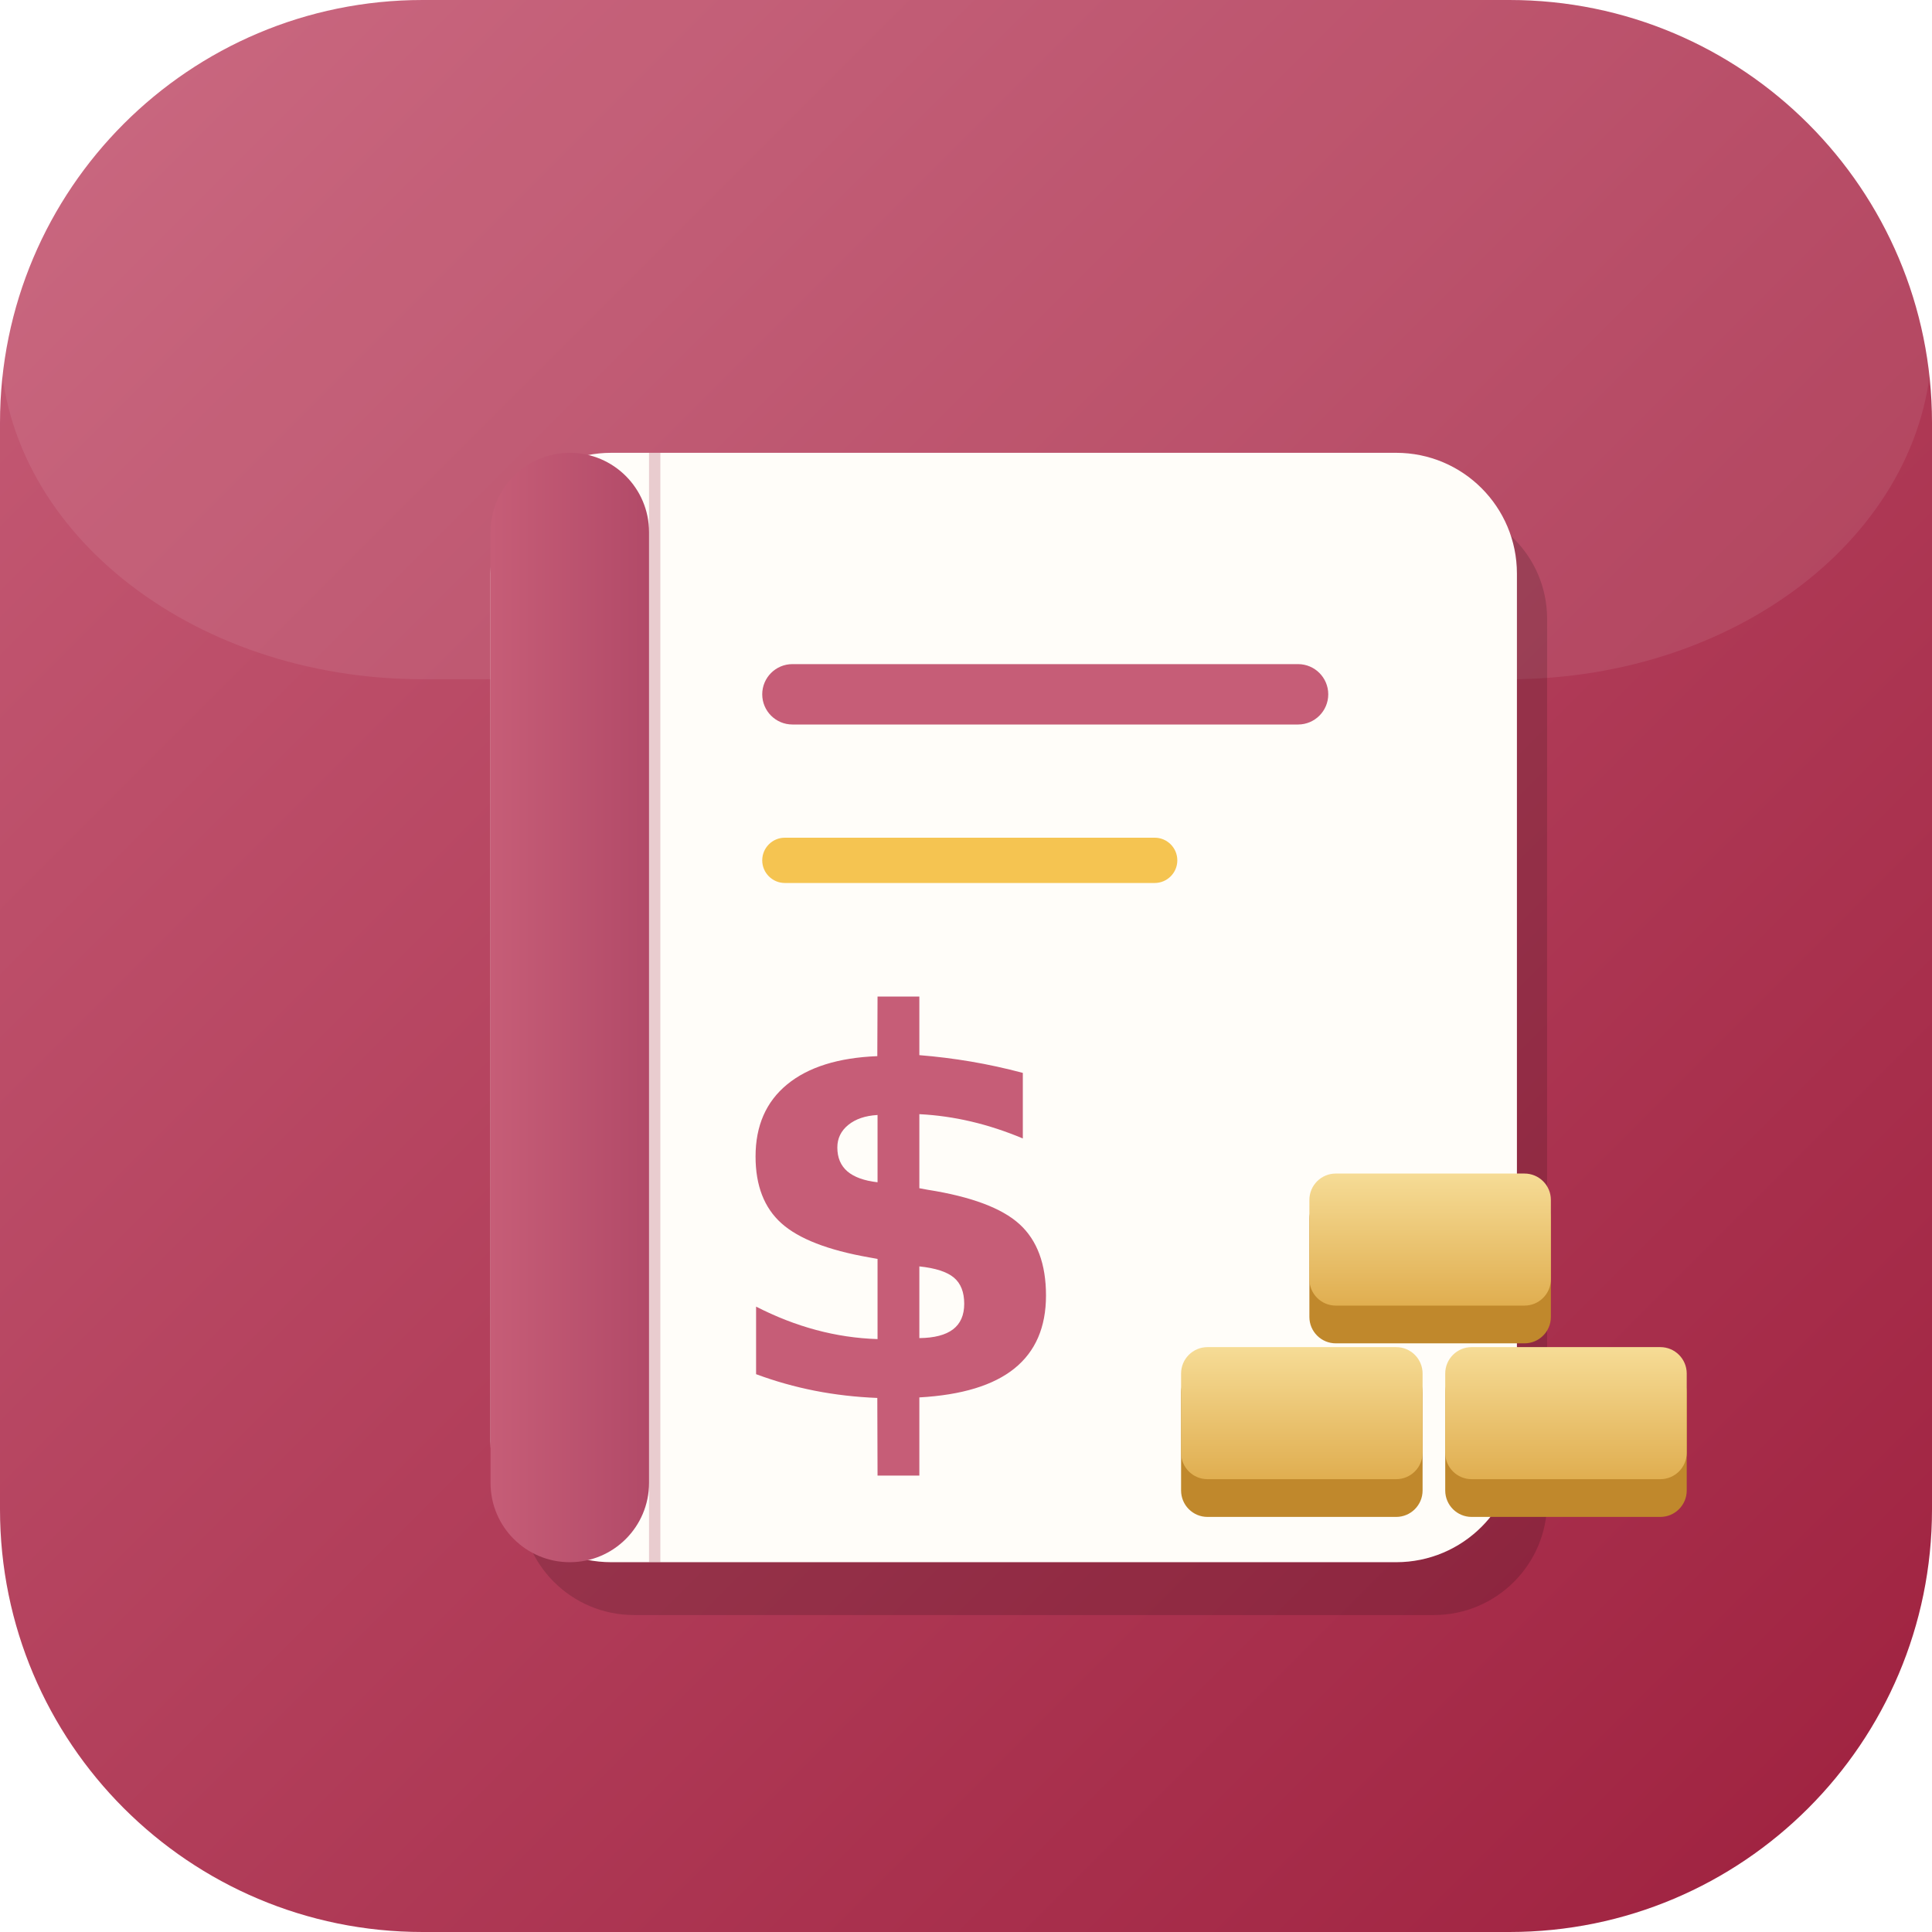
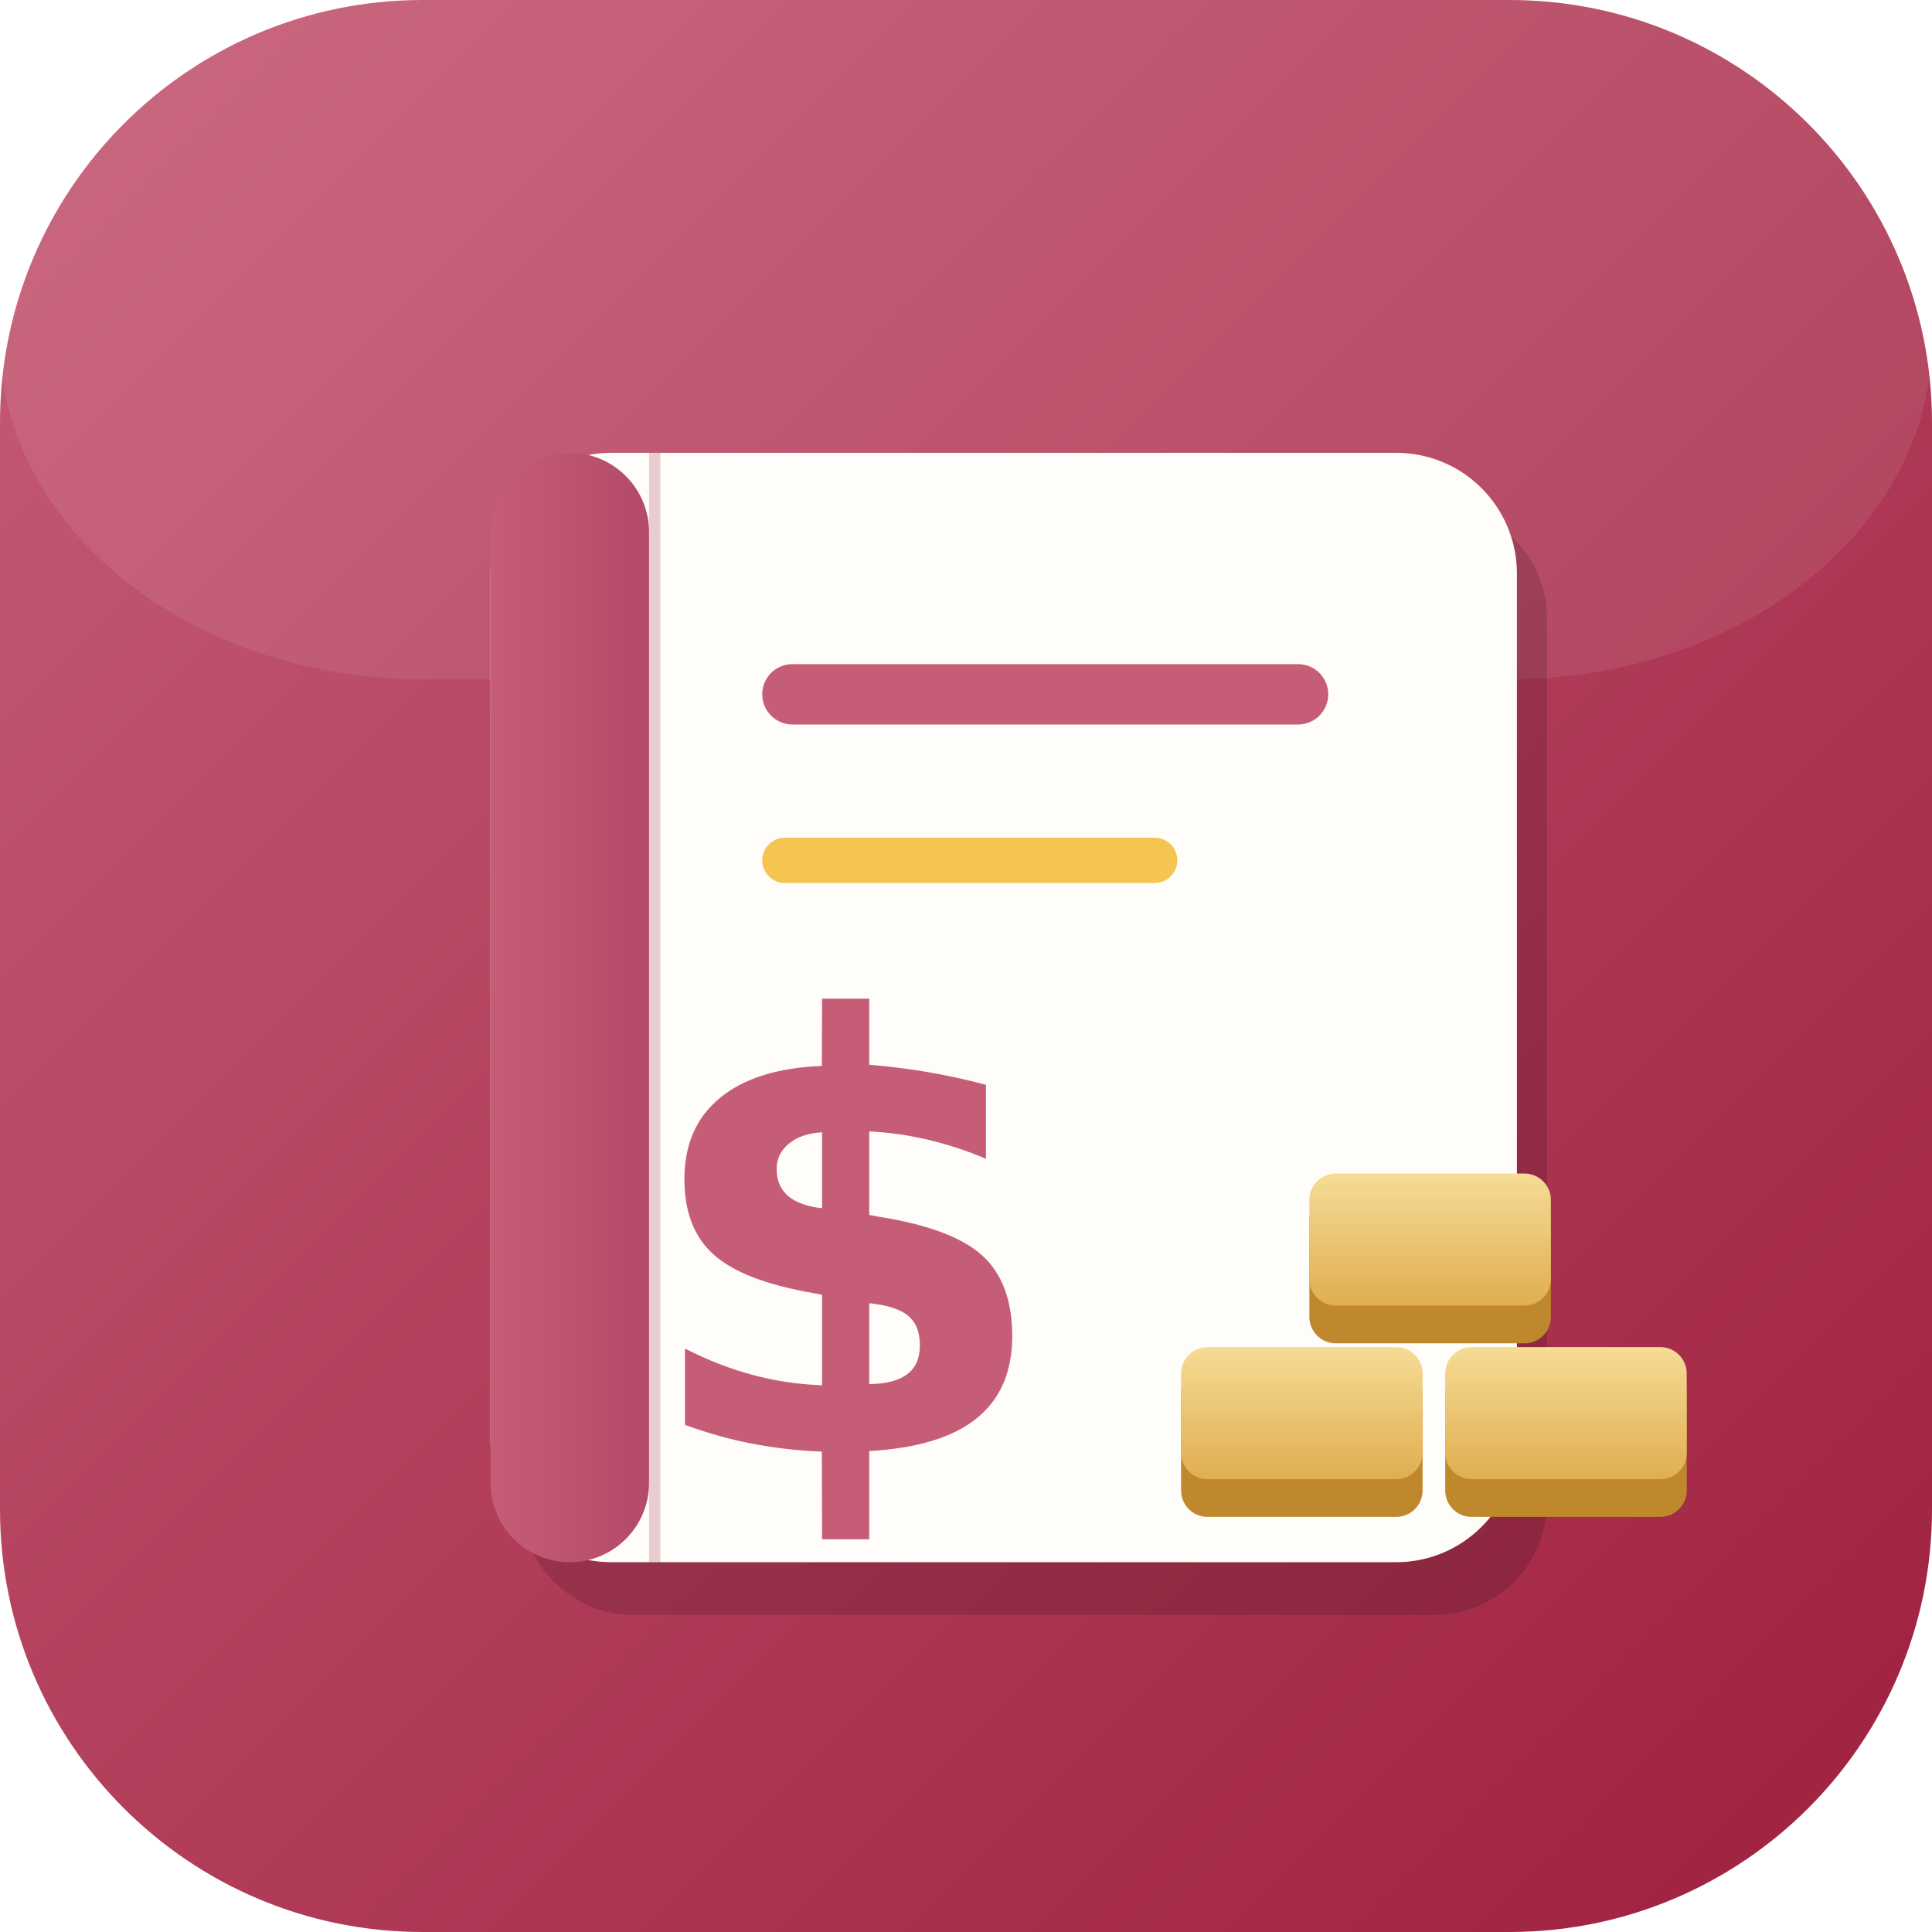
<svg xmlns="http://www.w3.org/2000/svg" width="512" height="512" viewBox="0 0 512 512">
  <defs>
    <linearGradient id="bg" x1="0" y1="0" x2="1" y2="1">
      <stop offset="0" stop-color="#C65D77" />
      <stop offset="1" stop-color="#9E203E" />
    </linearGradient>
    <linearGradient id="spine" x1="0" y1="0" x2="1" y2="0">
      <stop offset="0" stop-color="#C65D77" />
      <stop offset="1" stop-color="#B24A68" />
    </linearGradient>
    <linearGradient id="bar" x1="0" y1="0" x2="0" y2="1">
      <stop offset="0" stop-color="#F6DC96" />
      <stop offset="1" stop-color="#E0AE50" />
    </linearGradient>
  </defs>
  <rect width="512" height="512" rx="112" fill="url(#bg)" />
  <rect x="0" y="0" width="512" height="180" rx="112" fill="rgba(255,255,255,0.08)" />
  <rect x="138" y="134" width="272" height="294" rx="30" fill="rgba(0,0,0,0.15)" />
  <rect x="130" y="120" width="272" height="294" rx="32" fill="#FFFDF9" />
  <rect x="130" y="120" width="42" height="294" rx="21" fill="url(#spine)" />
  <rect x="172" y="120" width="3" height="294" fill="rgba(158,32,62,0.22)" />
  <rect x="202" y="176" width="150" height="16" rx="8" fill="#C65D77" />
  <rect x="202" y="222" width="110" height="12" rx="6" fill="#F5C451" />
-   <text x="238" y="322" text-anchor="middle" dominant-baseline="central" font-family="'DejaVu Sans','Helvetica Neue',sans-serif" font-size="140" font-weight="700" fill="#C65D77">$</text>
+   <text x="224" y="330" text-anchor="middle" dominant-baseline="central" font-family="'DejaVu Sans','Helvetica Neue',sans-serif" font-size="158" font-weight="700" fill="#C65D77">$</text>
  <rect x="313" y="362" width="64" height="40" rx="7" fill="#C0882C" />
  <rect x="313" y="357" width="64" height="35" rx="7" fill="url(#bar)" />
  <rect x="383" y="362" width="64" height="40" rx="7" fill="#C0882C" />
  <rect x="383" y="357" width="64" height="35" rx="7" fill="url(#bar)" />
  <rect x="347" y="316" width="64" height="40" rx="7" fill="#C0882C" />
  <rect x="347" y="311" width="64" height="35" rx="7" fill="url(#bar)" />
</svg>
